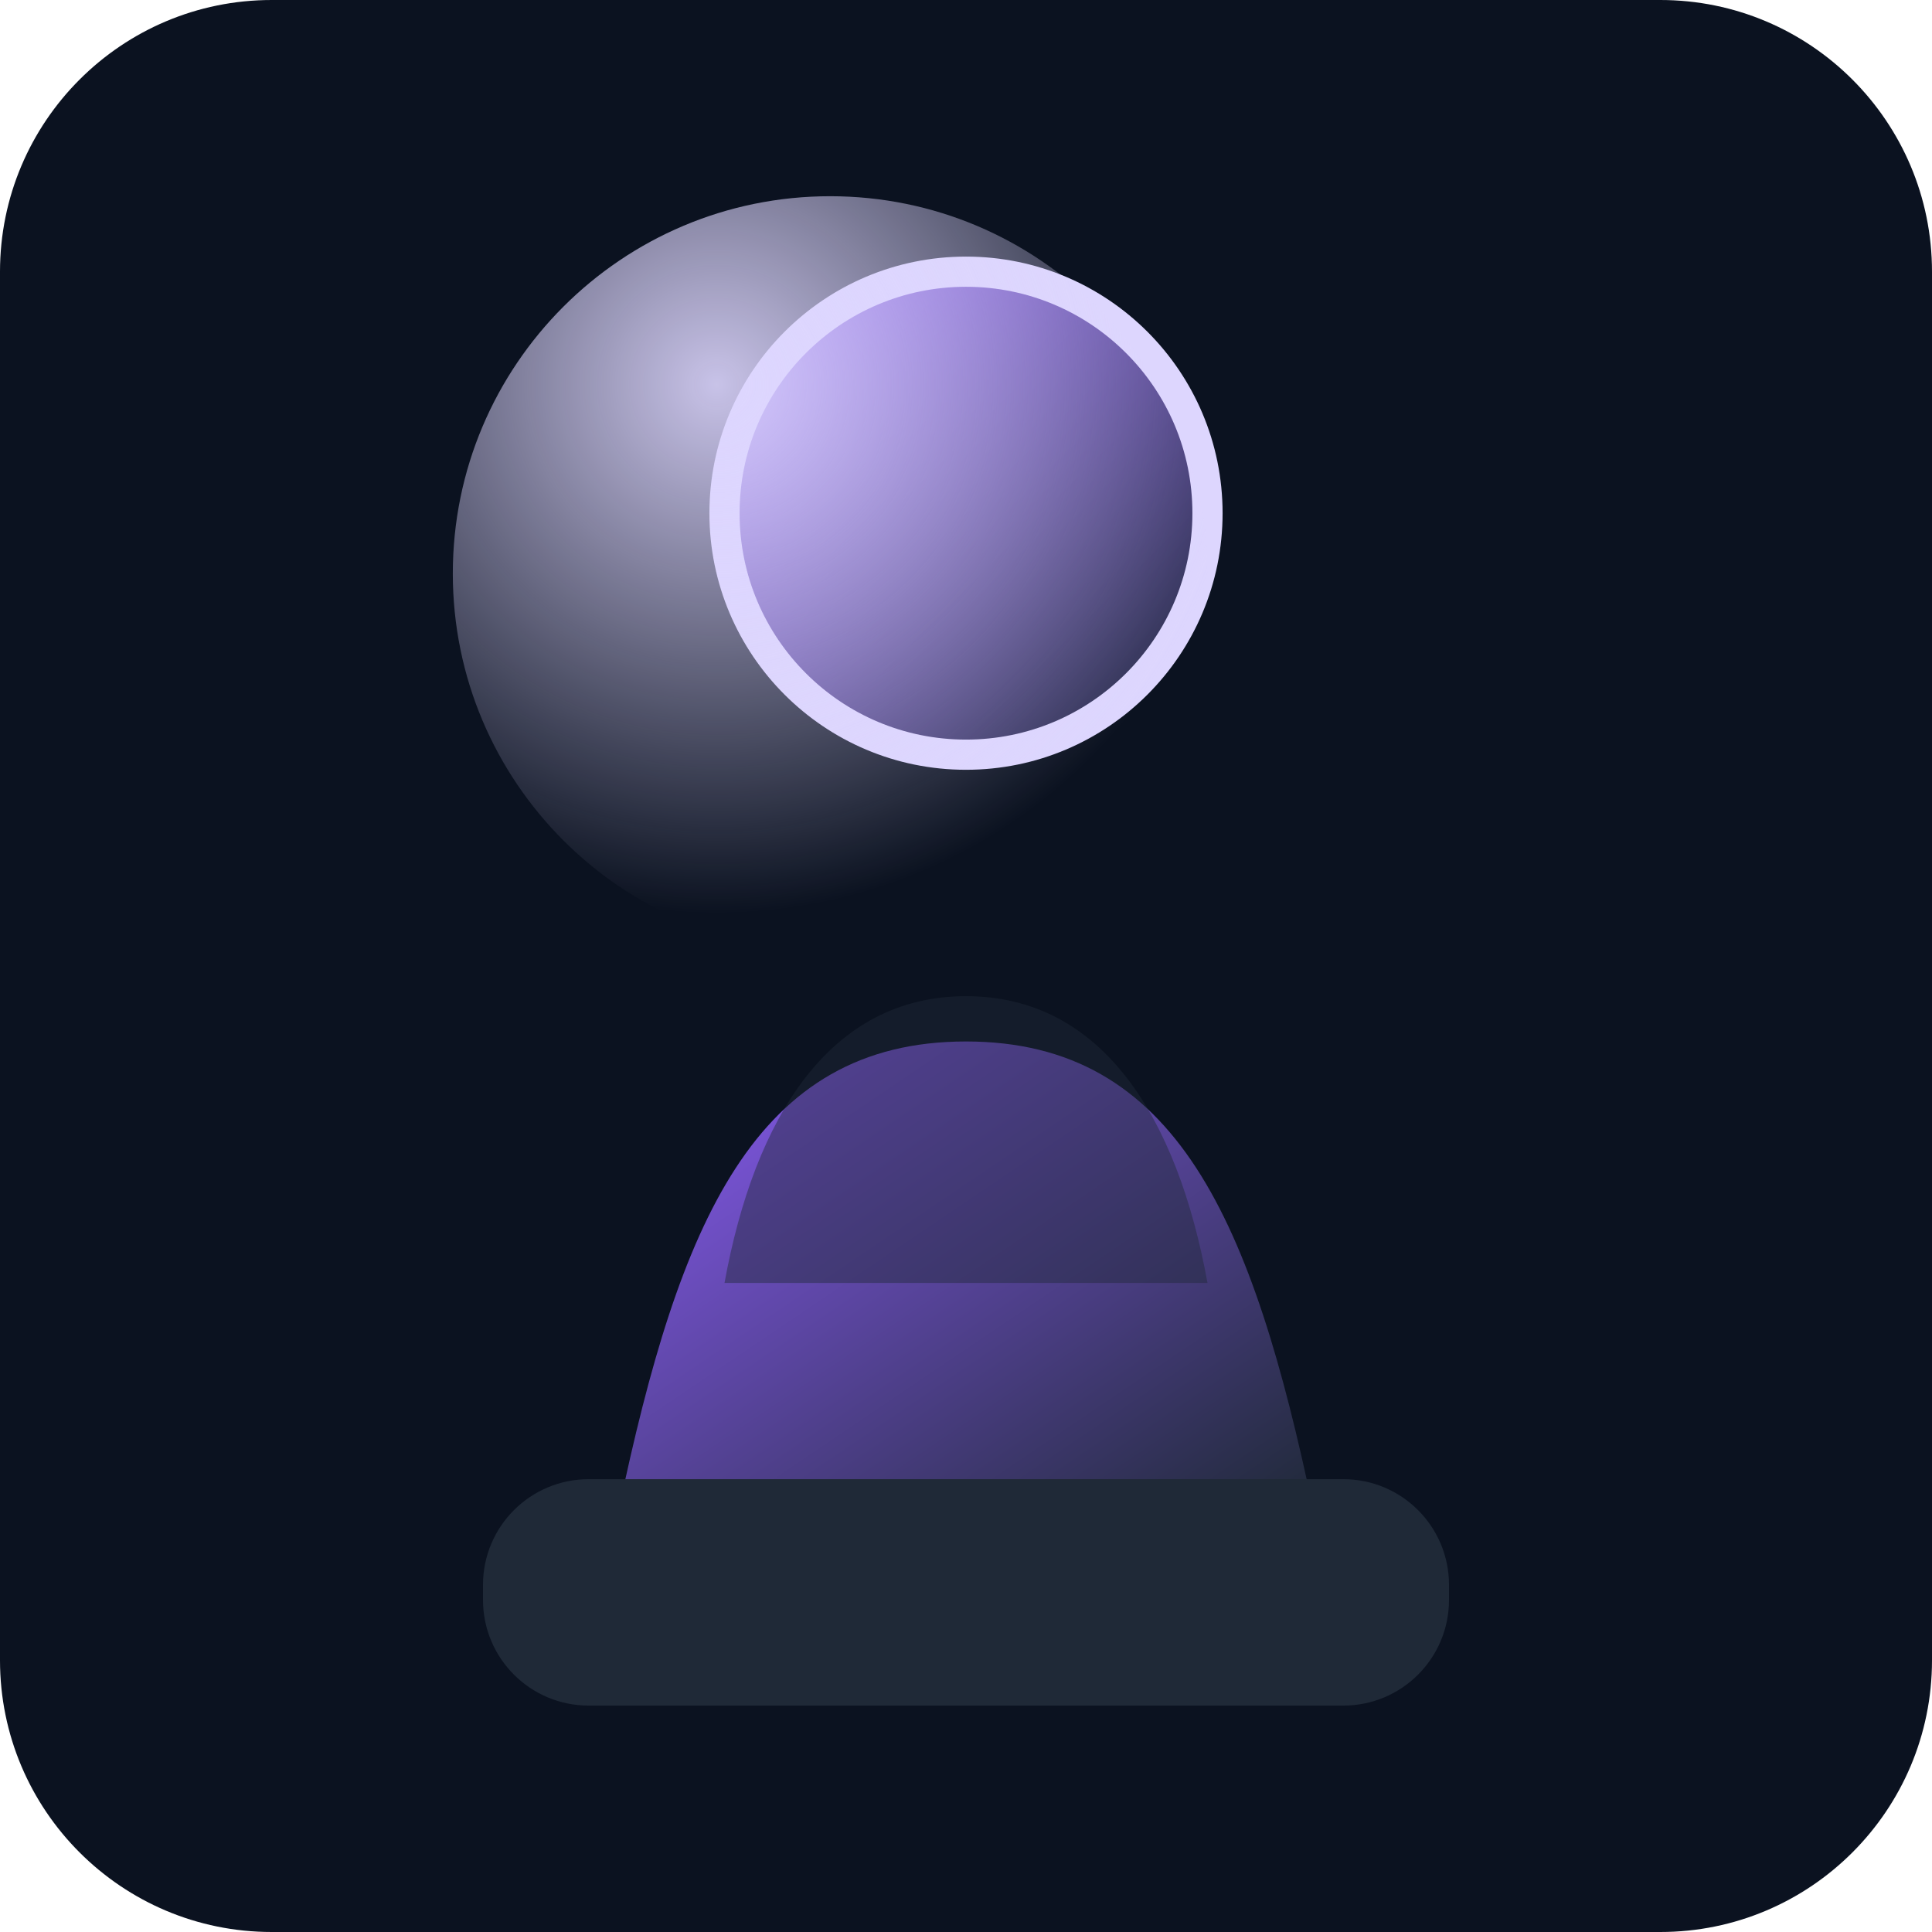
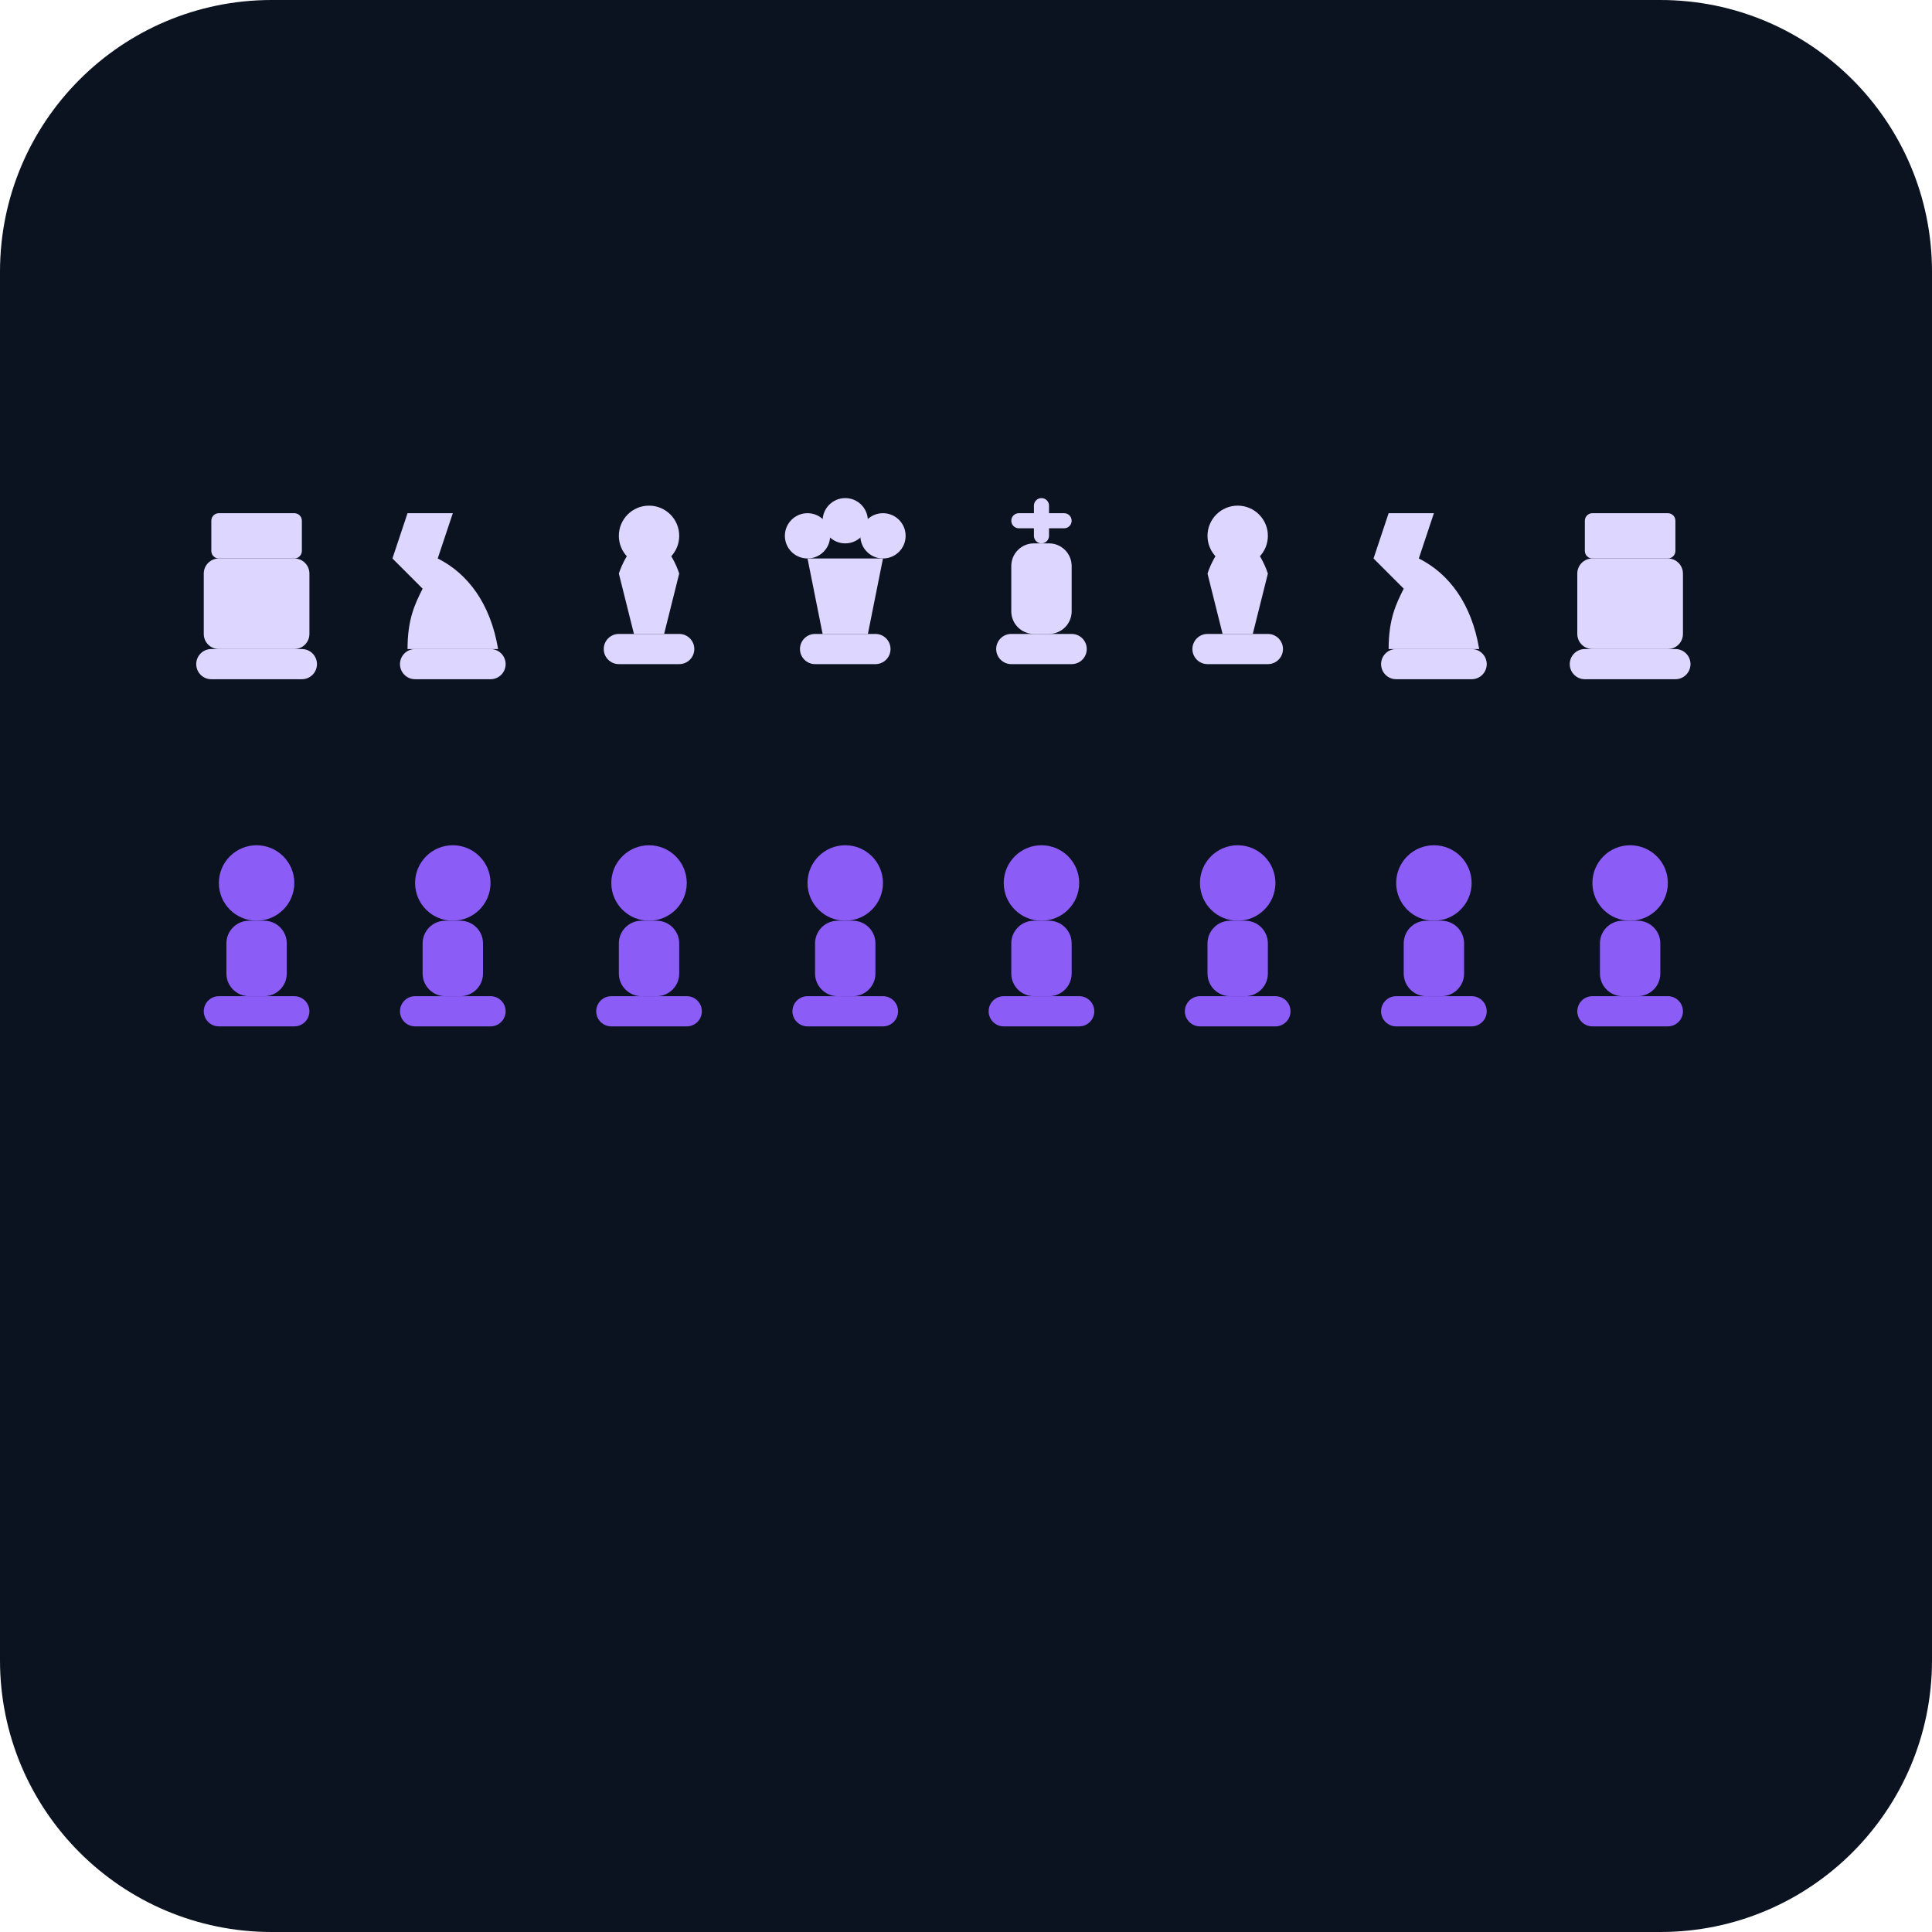
<svg xmlns="http://www.w3.org/2000/svg" width="256" height="256" viewBox="0 0 256 256">
-   <defs>
-     <radialGradient id="shine" cx="35%" cy="25%" r="70%">
-       <stop offset="0%" stop-color="#ddd6fe" stop-opacity="0.9" />
-       <stop offset="100%" stop-color="#ddd6fe" stop-opacity="0" />
-     </radialGradient>
-     <linearGradient id="body" x1="0" y1="0" x2="1" y2="1">
-       <stop offset="0%" stop-color="#8b5cf6" />
-       <stop offset="100%" stop-color="#1f2937" />
-     </linearGradient>
-   </defs>
  <rect width="256" height="256" rx="36" fill="#0b1220" />
-   <circle cx="128" cy="68" r="32" fill="url(#body)" stroke="#ddd6fe" stroke-width="4" />
-   <path d="M82 200c8-38 18-62 46-62s38 24 46 62" fill="url(#body)" />
-   <path d="M96 170c4-22 14-38 32-38s28 16 32 38" fill="#1f2937" opacity="0.45" />
-   <rect x="64" y="196" width="128" height="30" rx="14" fill="#1f2937" />
-   <circle cx="110" cy="76" r="50" fill="url(#shine)" />
+   <g>
+     <g transform="translate(24 64)">
+       <rect x="4" y="4" width="12" height="6" rx="1" fill="#ddd6fe" />
+       <rect x="3" y="10" width="14" height="12" rx="2" fill="#ddd6fe" />
+       <rect x="2" y="22" width="16" height="4" rx="2" fill="#ddd6fe" />
+     </g>
+     <g transform="translate(50 64)">
+       <path d="M4 22h12c-1-6-4-10-8-12l2-6h-6l-2 6 4 4c-1 2-2 4-2 8z" fill="#ddd6fe" />
+       <rect x="3" y="22" width="14" height="4" rx="2" fill="#ddd6fe" />
+     </g>
+     <g transform="translate(76 64)">
+       <circle cx="10" cy="7" r="4" fill="#ddd6fe" />
+       <path d="M6 12c1-3 3-5 4-5s3 2 4 5l-2 8h-4l-2-8z" fill="#ddd6fe" />
+       <rect x="4" y="20" width="12" height="4" rx="2" fill="#ddd6fe" />
+     </g>
+     <g transform="translate(102 64)">
+       <circle cx="5" cy="7" r="3" fill="#ddd6fe" />
+       <circle cx="10" cy="5" r="3" fill="#ddd6fe" />
+       <circle cx="15" cy="7" r="3" fill="#ddd6fe" />
+       <path d="M5 10h10l-2 10h-6l-2-10z" fill="#ddd6fe" />
+       <rect x="4" y="20" width="12" height="4" rx="2" fill="#ddd6fe" />
+     </g>
+     <g transform="translate(128 64)">
+       <rect x="9" y="2" width="2" height="6" rx="1" fill="#ddd6fe" />
+       <rect x="6" y="4" width="8" height="2" rx="1" fill="#ddd6fe" />
+       <rect x="6" y="8" width="8" height="12" rx="3" fill="#ddd6fe" />
+       <rect x="4" y="20" width="12" height="4" rx="2" fill="#ddd6fe" />
+     </g>
+     <g transform="translate(154 64)">
+       <circle cx="10" cy="7" r="4" fill="#ddd6fe" />
+       <path d="M6 12c1-3 3-5 4-5s3 2 4 5l-2 8h-4l-2-8z" fill="#ddd6fe" />
+       <rect x="4" y="20" width="12" height="4" rx="2" fill="#ddd6fe" />
+     </g>
+     <g transform="translate(180 64)">
+       <path d="M4 22h12c-1-6-4-10-8-12l2-6h-6l-2 6 4 4c-1 2-2 4-2 8z" fill="#ddd6fe" />
+       <rect x="3" y="22" width="14" height="4" rx="2" fill="#ddd6fe" />
+     </g>
+     <g transform="translate(206 64)">
+       <rect x="4" y="4" width="12" height="6" rx="1" fill="#ddd6fe" />
+       <rect x="3" y="10" width="14" height="12" rx="2" fill="#ddd6fe" />
+       <rect x="2" y="22" width="16" height="4" rx="2" fill="#ddd6fe" />
+     </g>
+     <g transform="translate(24 110)">
+       <circle cx="10" cy="7" r="5" fill="#8b5cf6" />
+       <rect x="6" y="12" width="8" height="10" rx="3" fill="#8b5cf6" />
+       <rect x="3" y="22" width="14" height="4" rx="2" fill="#8b5cf6" />
+     </g>
+     <g transform="translate(50 110)">
+       <circle cx="10" cy="7" r="5" fill="#8b5cf6" />
+       <rect x="6" y="12" width="8" height="10" rx="3" fill="#8b5cf6" />
+       <rect x="3" y="22" width="14" height="4" rx="2" fill="#8b5cf6" />
+     </g>
+     <g transform="translate(76 110)">
+       <circle cx="10" cy="7" r="5" fill="#8b5cf6" />
+       <rect x="6" y="12" width="8" height="10" rx="3" fill="#8b5cf6" />
+       <rect x="3" y="22" width="14" height="4" rx="2" fill="#8b5cf6" />
+     </g>
+     <g transform="translate(102 110)">
+       <circle cx="10" cy="7" r="5" fill="#8b5cf6" />
+       <rect x="6" y="12" width="8" height="10" rx="3" fill="#8b5cf6" />
+       <rect x="3" y="22" width="14" height="4" rx="2" fill="#8b5cf6" />
+     </g>
+     <g transform="translate(128 110)">
+       <circle cx="10" cy="7" r="5" fill="#8b5cf6" />
+       <rect x="6" y="12" width="8" height="10" rx="3" fill="#8b5cf6" />
+       <rect x="3" y="22" width="14" height="4" rx="2" fill="#8b5cf6" />
+     </g>
+     <g transform="translate(154 110)">
+       <circle cx="10" cy="7" r="5" fill="#8b5cf6" />
+       <rect x="6" y="12" width="8" height="10" rx="3" fill="#8b5cf6" />
+       <rect x="3" y="22" width="14" height="4" rx="2" fill="#8b5cf6" />
+     </g>
+     <g transform="translate(180 110)">
+       <circle cx="10" cy="7" r="5" fill="#8b5cf6" />
+       <rect x="6" y="12" width="8" height="10" rx="3" fill="#8b5cf6" />
+       <rect x="3" y="22" width="14" height="4" rx="2" fill="#8b5cf6" />
+     </g>
+     <g transform="translate(206 110)">
+       <circle cx="10" cy="7" r="5" fill="#8b5cf6" />
+       <rect x="6" y="12" width="8" height="10" rx="3" fill="#8b5cf6" />
+       <rect x="3" y="22" width="14" height="4" rx="2" fill="#8b5cf6" />
+     </g>
+   </g>
</svg>
